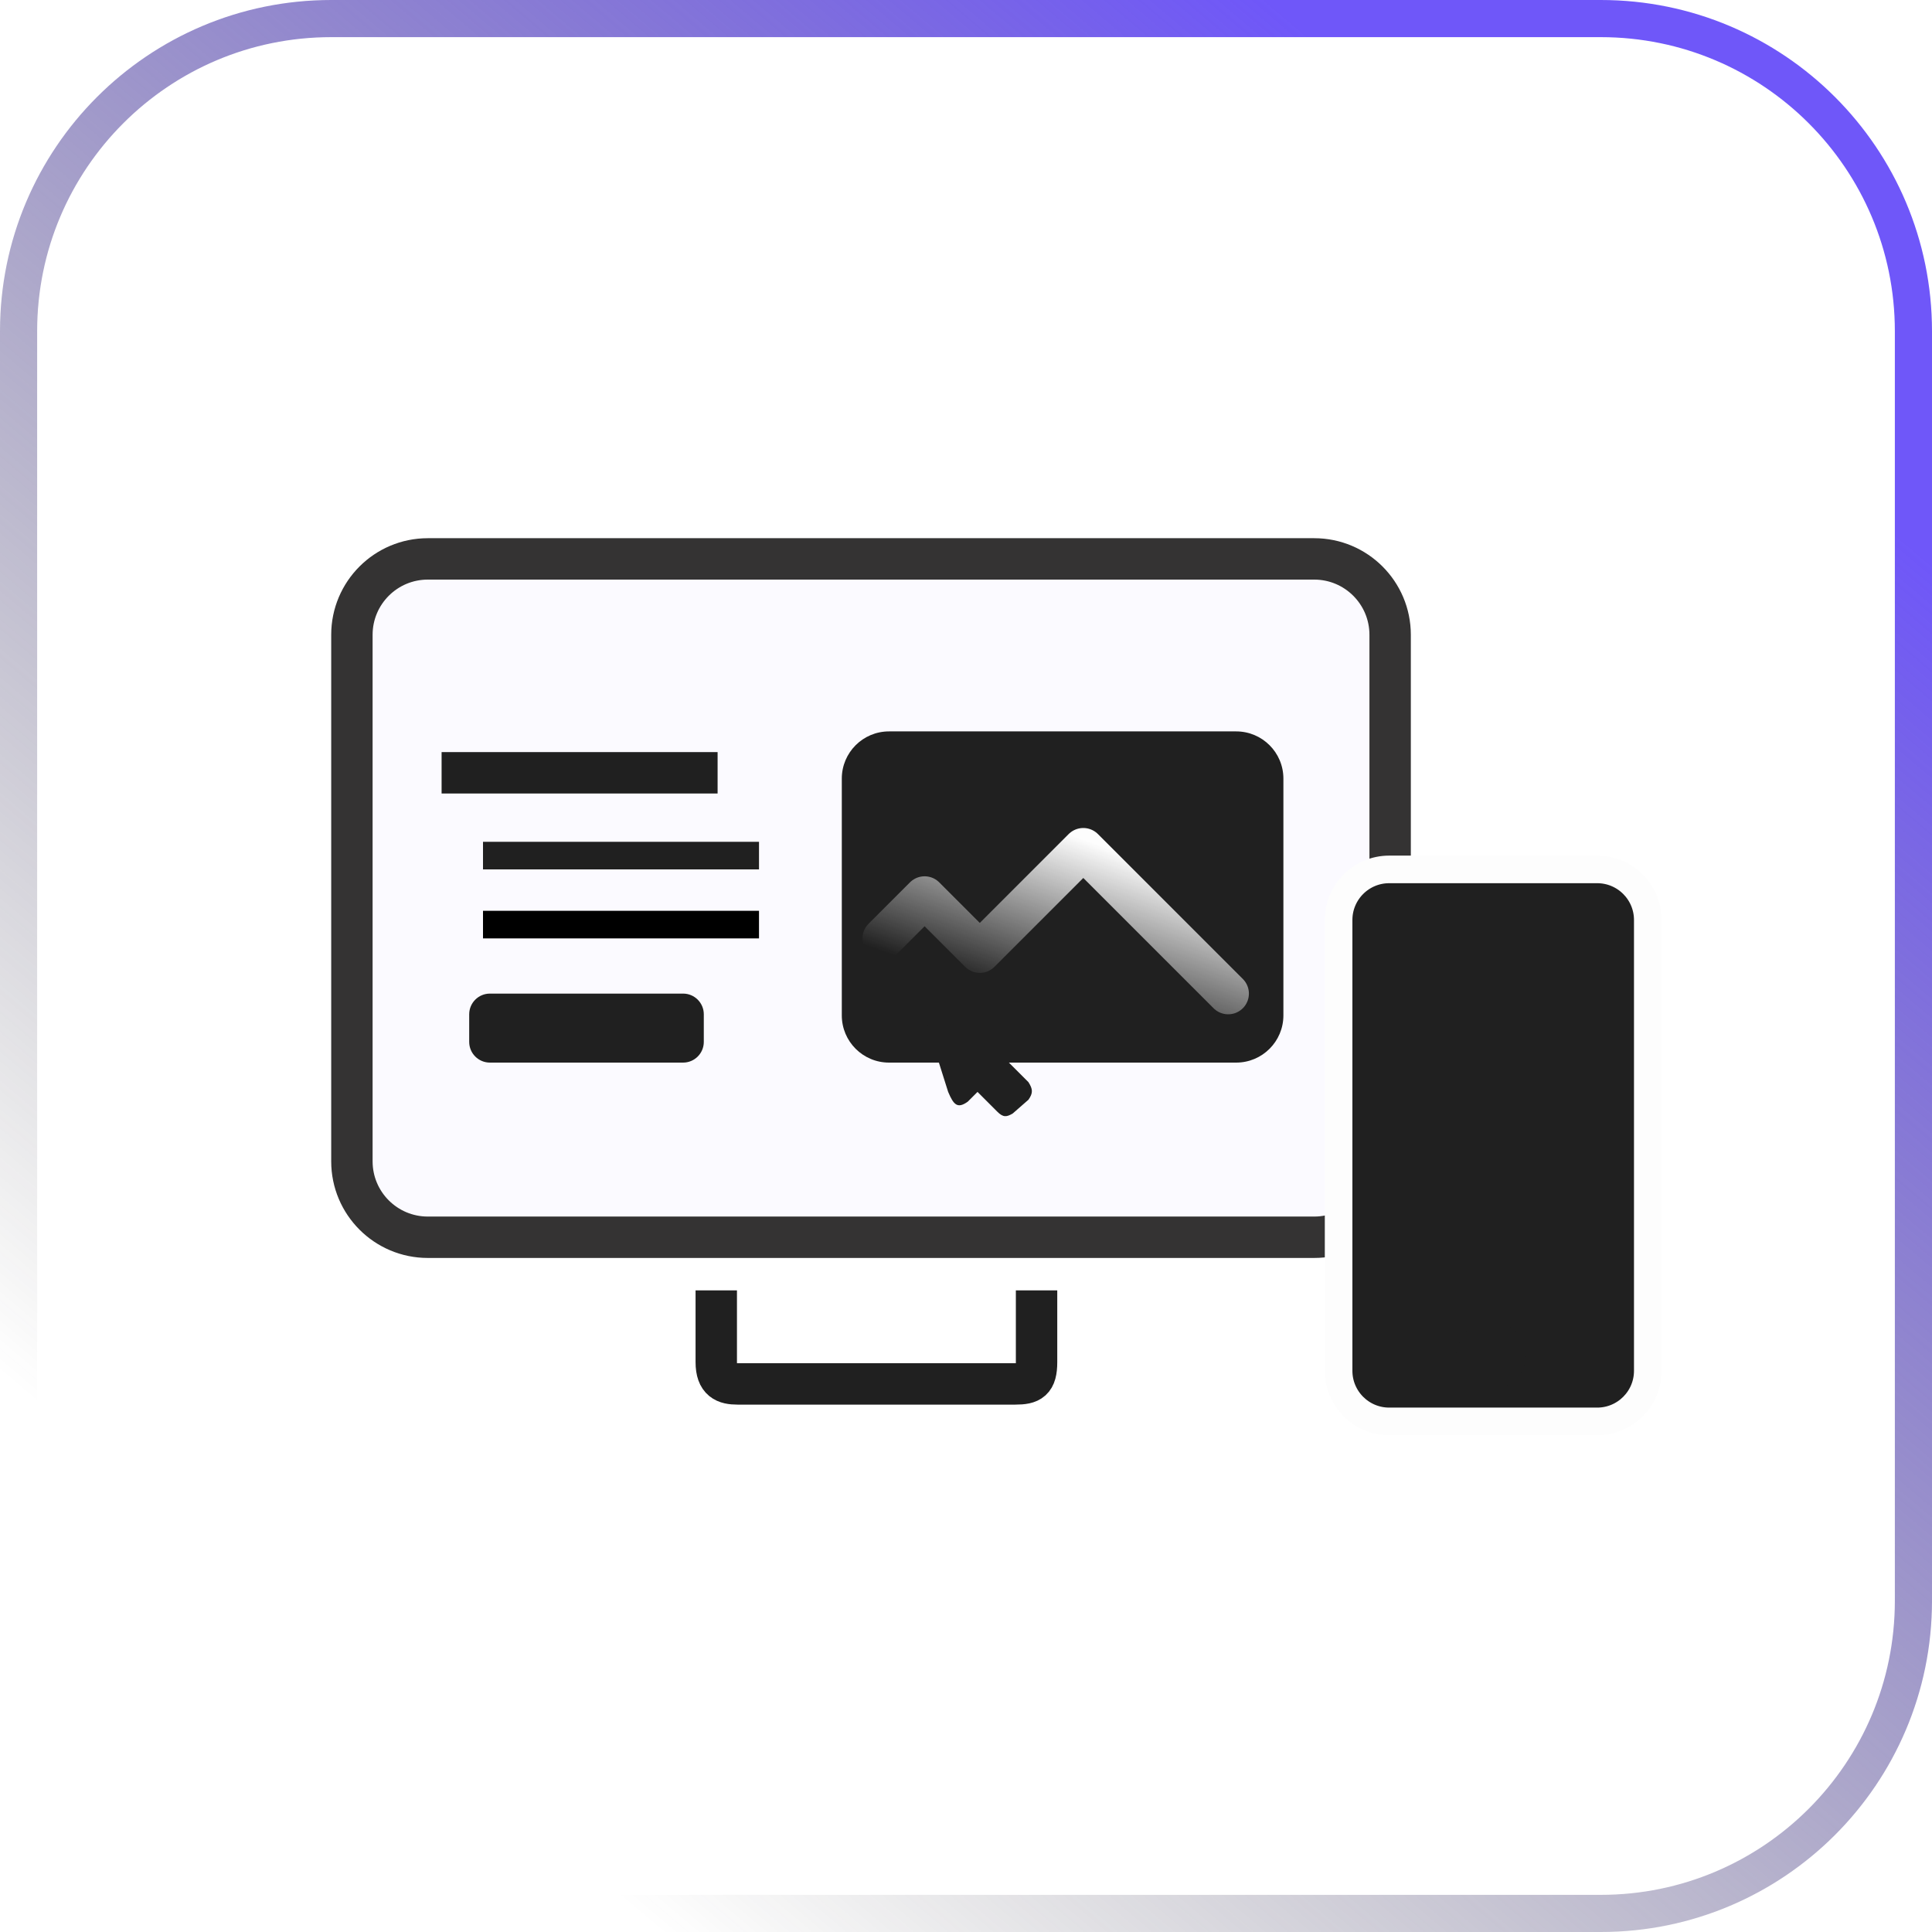
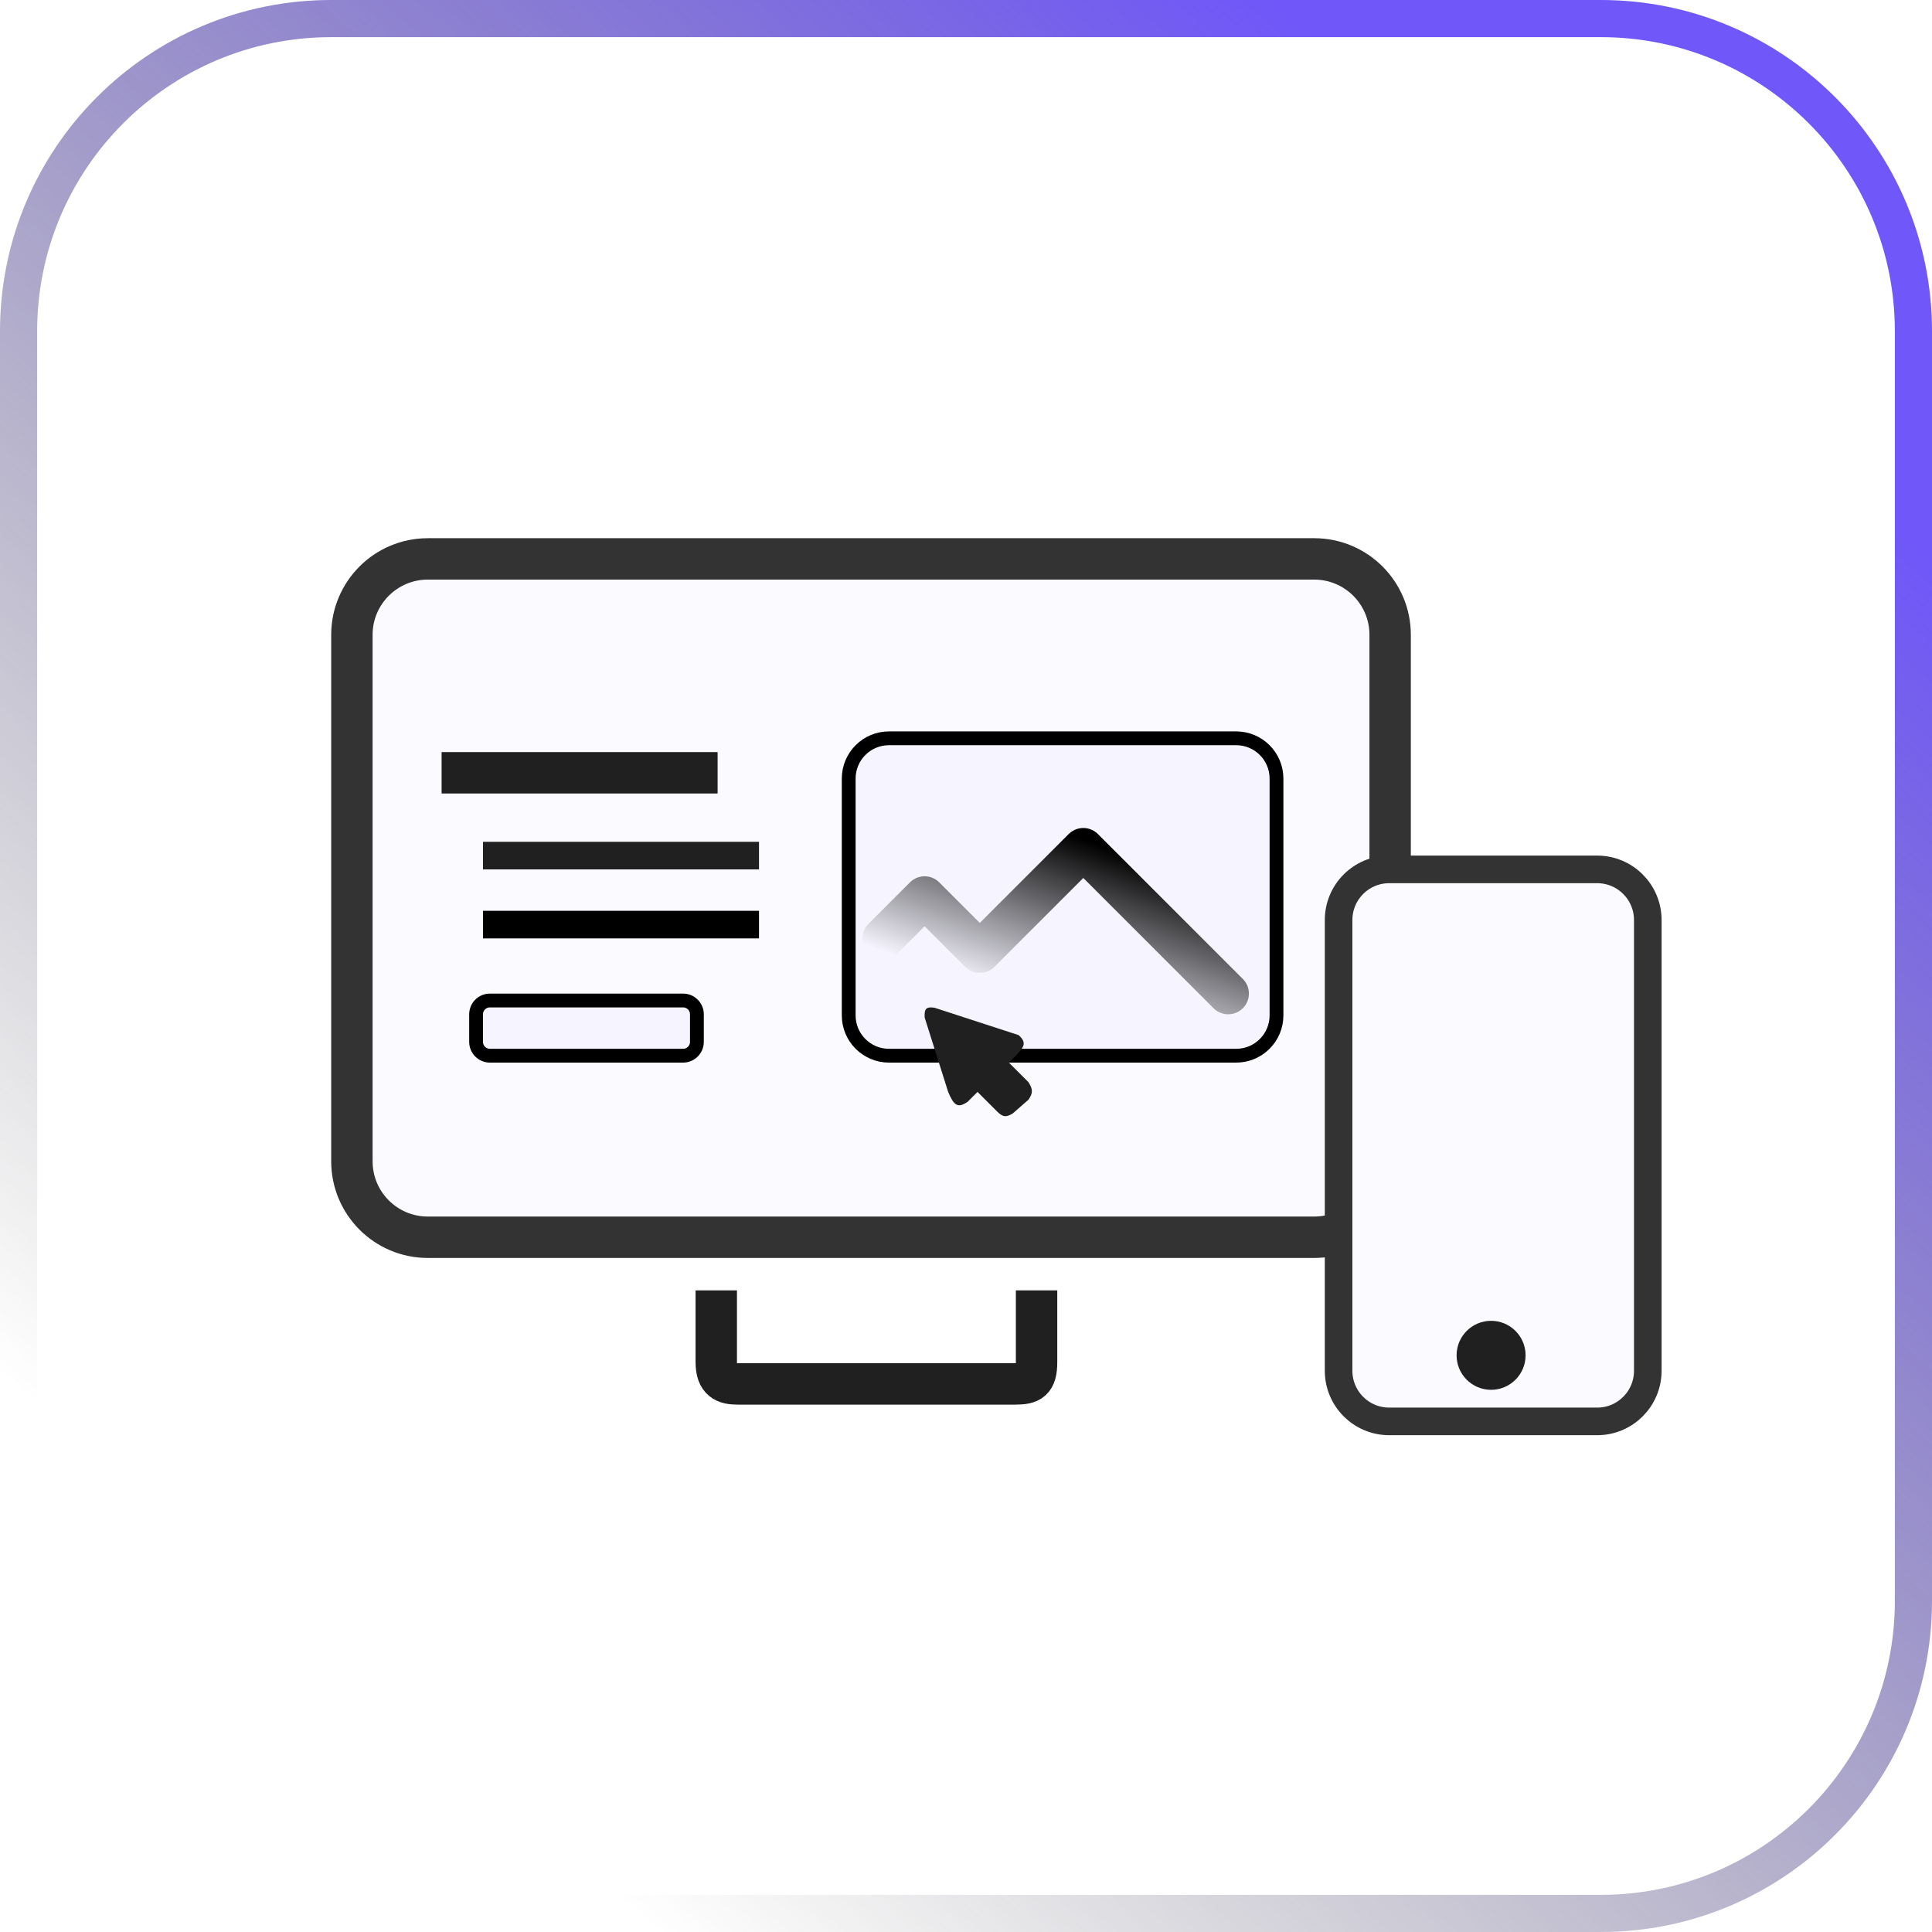
<svg xmlns="http://www.w3.org/2000/svg" width="140" height="140" viewBox="0 0 140 140" fill="none">
  <rect x="1.346" y="1.346" width="137.308" height="137.308" rx="22.654" stroke="url(#paint0_linear)" stroke-width="2.692" />
  <rect x="-1.5" y="1.5" width="75.234" height="49.156" rx="5.5" transform="matrix(-1 0 0 1 99.2344 39)" fill="#FBFAFF" stroke="#343333" stroke-width="3" />
-   <rect width="32" height="24" rx="3.421" transform="matrix(-1 0 0 1 93 53)" fill="#202020" />
-   <rect width="17" height="5" rx="1.5" transform="matrix(-1 0 0 1 51 72)" fill="#202020" />
+   <rect x="-0.5" y="0.5" width="31" height="23" rx="2.921" transform="matrix(-1 0 0 1 92 53)" fill="#F6F5FF" stroke="black" stroke-linecap="round" stroke-linejoin="round" />
+   <rect x="-0.5" y="0.5" width="16" height="4" rx="1" transform="matrix(-1 0 0 1 50 72)" fill="#F6F5FF" stroke="black" stroke-linecap="round" stroke-linejoin="round" />
  <rect width="12" height="4" rx="1" transform="matrix(-1 0 0 1 114 76)" fill="#202020" />
  <path d="M51.903 93.504V98.702C51.903 100.058 52.566 100.284 53.451 100.284C54.158 100.284 67.229 100.284 73.566 100.284C74.671 100.284 75.113 100.058 75.113 98.702C75.113 97.346 75.113 94.86 75.113 93.504" stroke="#202020" stroke-width="3" />
  <path d="M52 56H32" stroke="#202020" stroke-width="3" />
  <path d="M55 62H35" stroke="#202020" stroke-width="2" />
  <path d="M55 67H35" stroke="black" stroke-width="2" />
  <path d="M113.334 68.668H100.001" stroke="url(#paint1_linear)" stroke-width="2" />
  <path d="M115.334 72.668H102.001" stroke="url(#paint2_linear)" stroke-width="1.333" />
  <path d="M64 68L67 65L71 69L78.5 61.5L89 72" stroke="url(#paint3_linear)" stroke-width="3" stroke-linecap="round" stroke-linejoin="round" />
  <rect width="16.667" height="10.667" rx="2.281" transform="matrix(-1 0 0 1 116.667 82)" fill="#202020" />
  <path d="M102.667 87.557L104.107 86.224L106.027 88.001L109.627 84.668L114.667 89.335" stroke="url(#paint4_linear)" stroke-width="2" stroke-linecap="round" stroke-linejoin="round" />
-   <rect x="97" y="63" width="22.405" height="40" rx="3.667" fill="#202020" stroke="#FDFDFD" stroke-width="2" />
+   <rect x="97" y="63" width="22.405" height="40" rx="3.667" fill="#FBFAFF" stroke="#343333" stroke-width="2" />
  <path d="M67.004 73.732L68.707 79.124C69.104 80.061 69.38 80.363 70.125 79.833L70.835 79.124L72.254 80.543C72.695 80.991 72.944 80.948 73.389 80.685L74.524 79.692C74.878 79.193 74.837 78.913 74.524 78.415L73.105 76.996L73.815 76.286C74.241 75.788 74.363 75.507 73.815 75.009L67.713 73.023C67.059 72.923 66.979 73.154 67.004 73.732Z" fill="#202020" />
  <circle cx="108.05" cy="98.211" r="2.5" fill="#202020" />
  <defs>
    <linearGradient id="paint0_linear" x1="114.625" y1="19.25" x2="27.125" y2="122.5" gradientUnits="userSpaceOnUse">
      <stop stop-color="#6F57F9" />
      <stop offset="1" stop-color="#303030" stop-opacity="0" />
    </linearGradient>
    <linearGradient id="paint1_linear" x1="113.334" y1="68.168" x2="100.001" y2="68.168" gradientUnits="userSpaceOnUse">
      <stop stop-color="#72716E" />
      <stop offset="1" stop-color="#FAFAF9" />
    </linearGradient>
    <linearGradient id="paint2_linear" x1="115.334" y1="72.168" x2="102.001" y2="72.168" gradientUnits="userSpaceOnUse">
      <stop stop-color="#FDFDFD" />
      <stop offset="1" stop-color="#FDFDFD" stop-opacity="0" />
    </linearGradient>
    <linearGradient id="paint3_linear" x1="84.469" y1="62.944" x2="80.266" y2="74.753" gradientUnits="userSpaceOnUse">
-       <stop stop-color="#FDFDFD" />
-       <stop offset="1" stop-color="#FDFDFD" stop-opacity="0" />
+       <stop />
+       <stop offset="1" stop-opacity="0" />
    </linearGradient>
    <linearGradient id="paint4_linear" x1="112.492" y1="85.31" x2="110.734" y2="90.644" gradientUnits="userSpaceOnUse">
      <stop stop-color="#FDFDFD" />
      <stop offset="1" stop-color="#FDFDFD" stop-opacity="0" />
    </linearGradient>
  </defs>
</svg>
